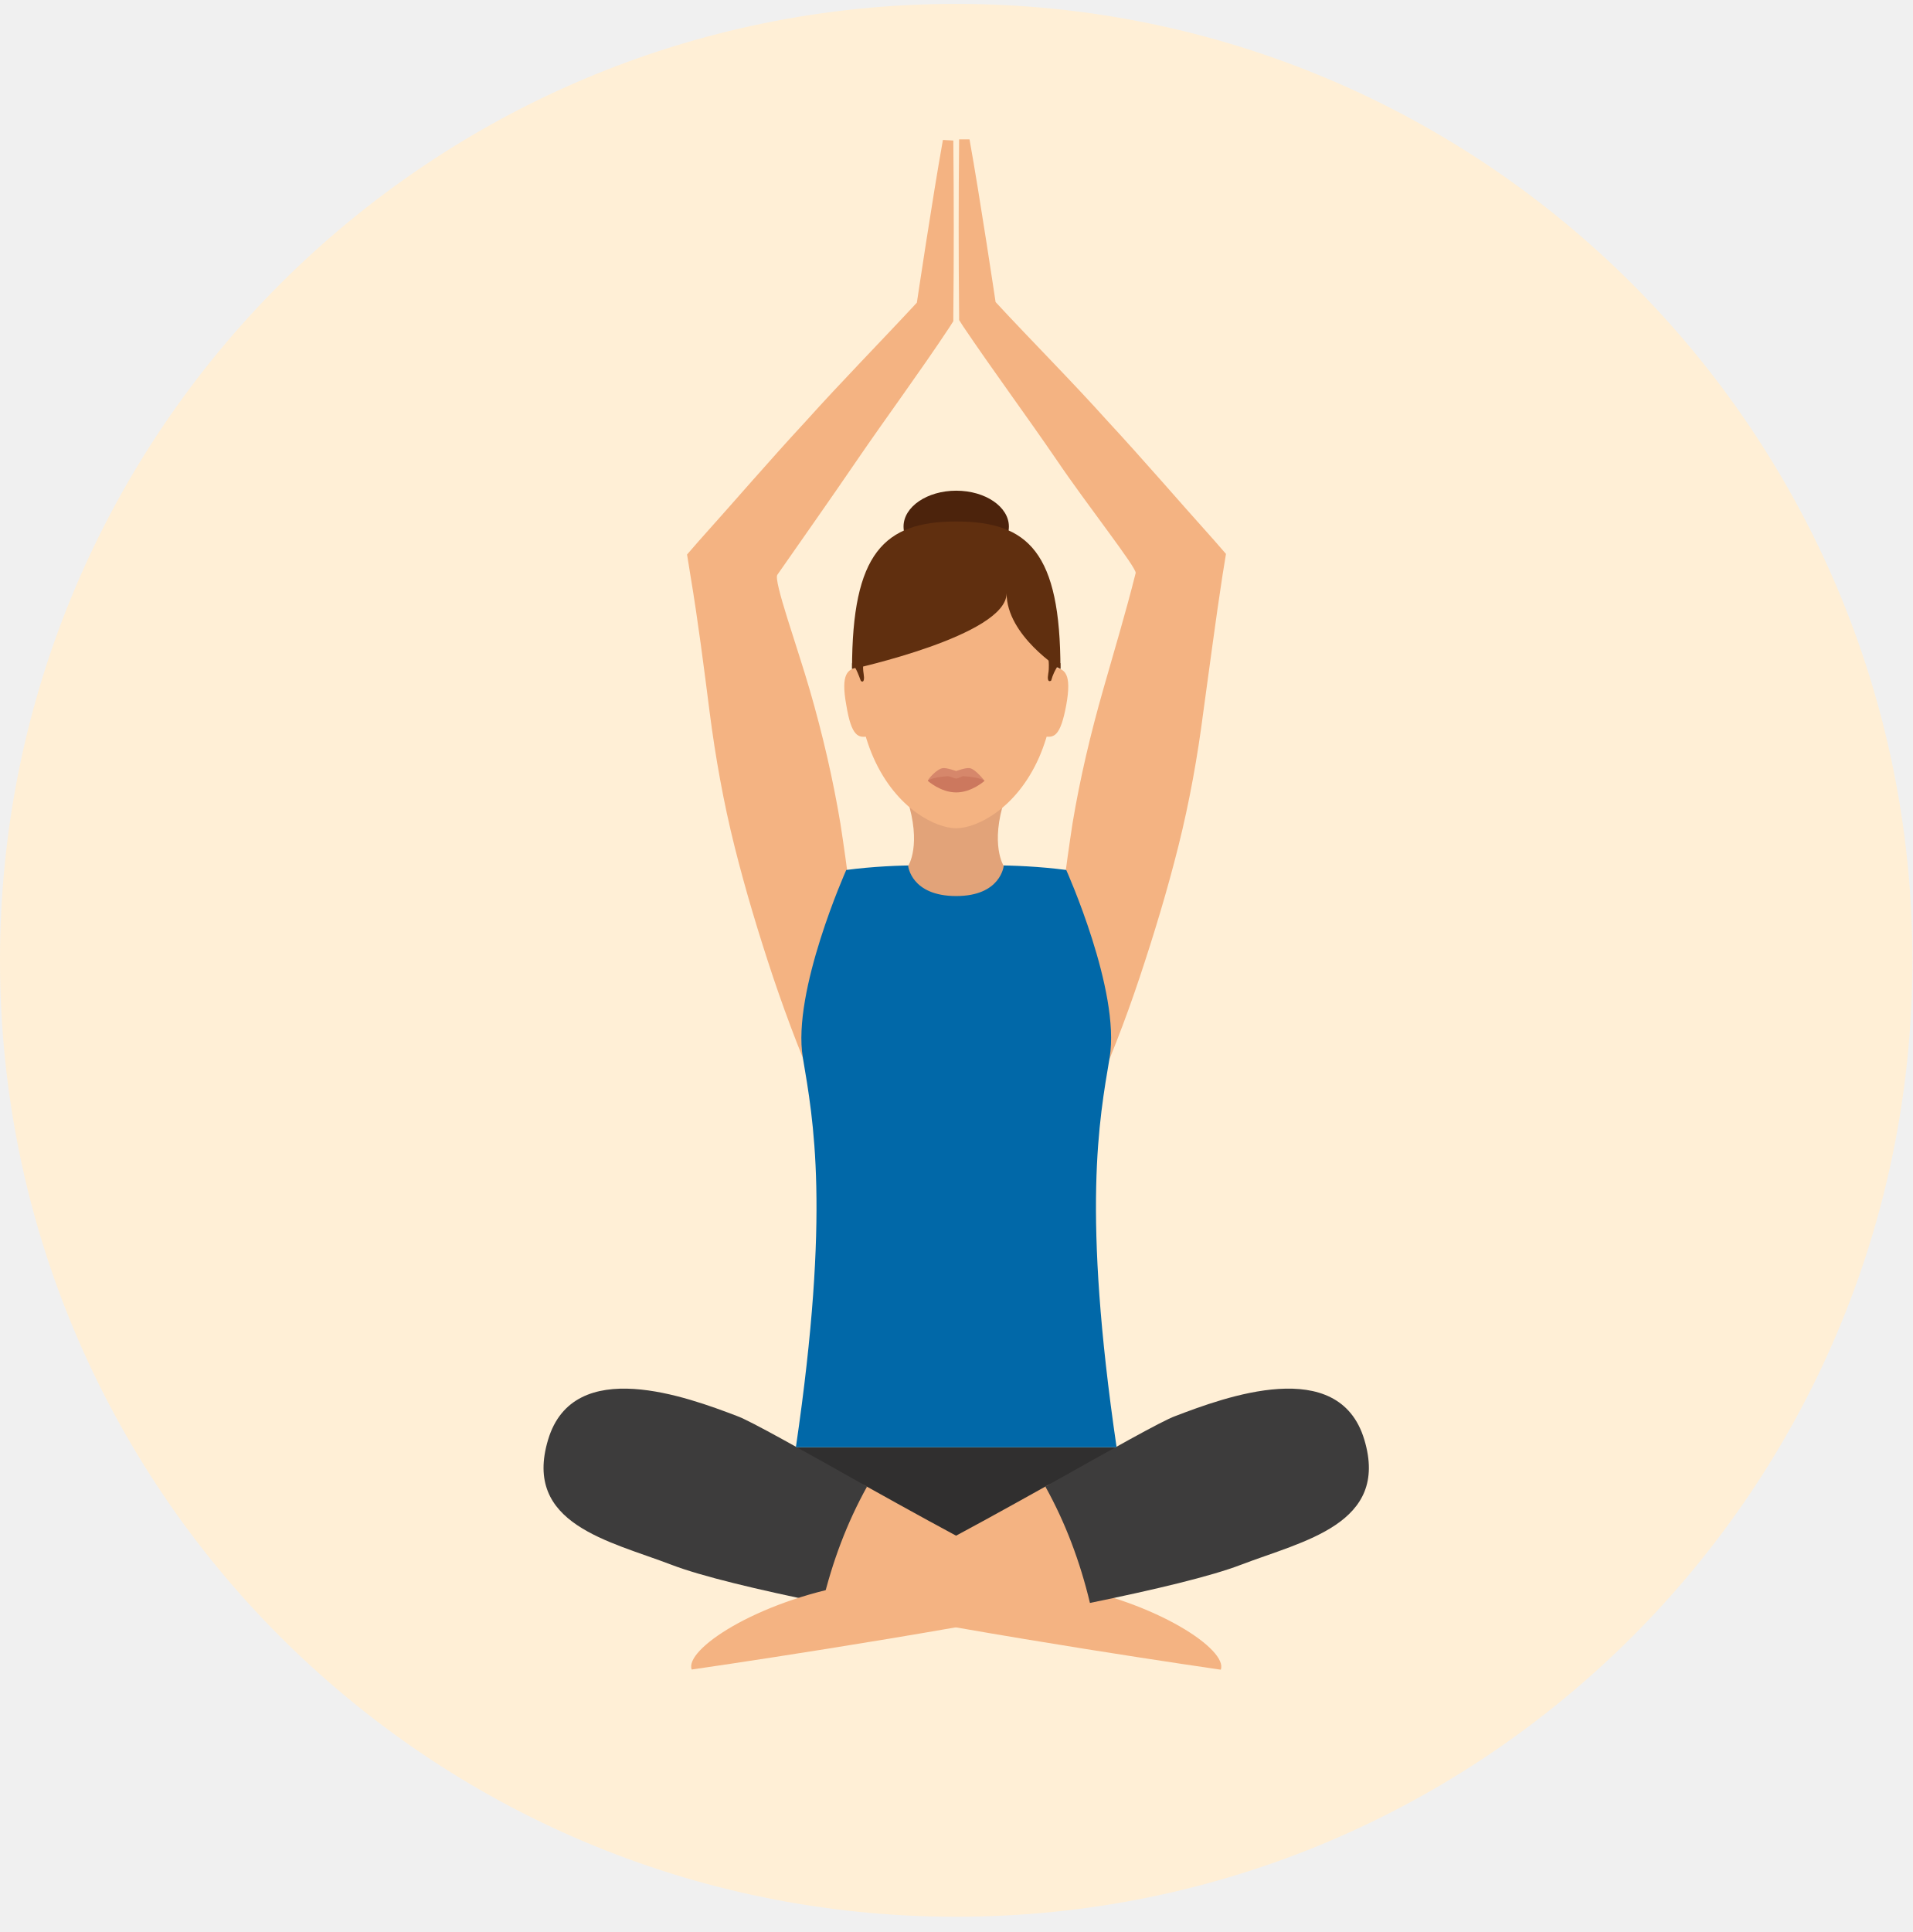
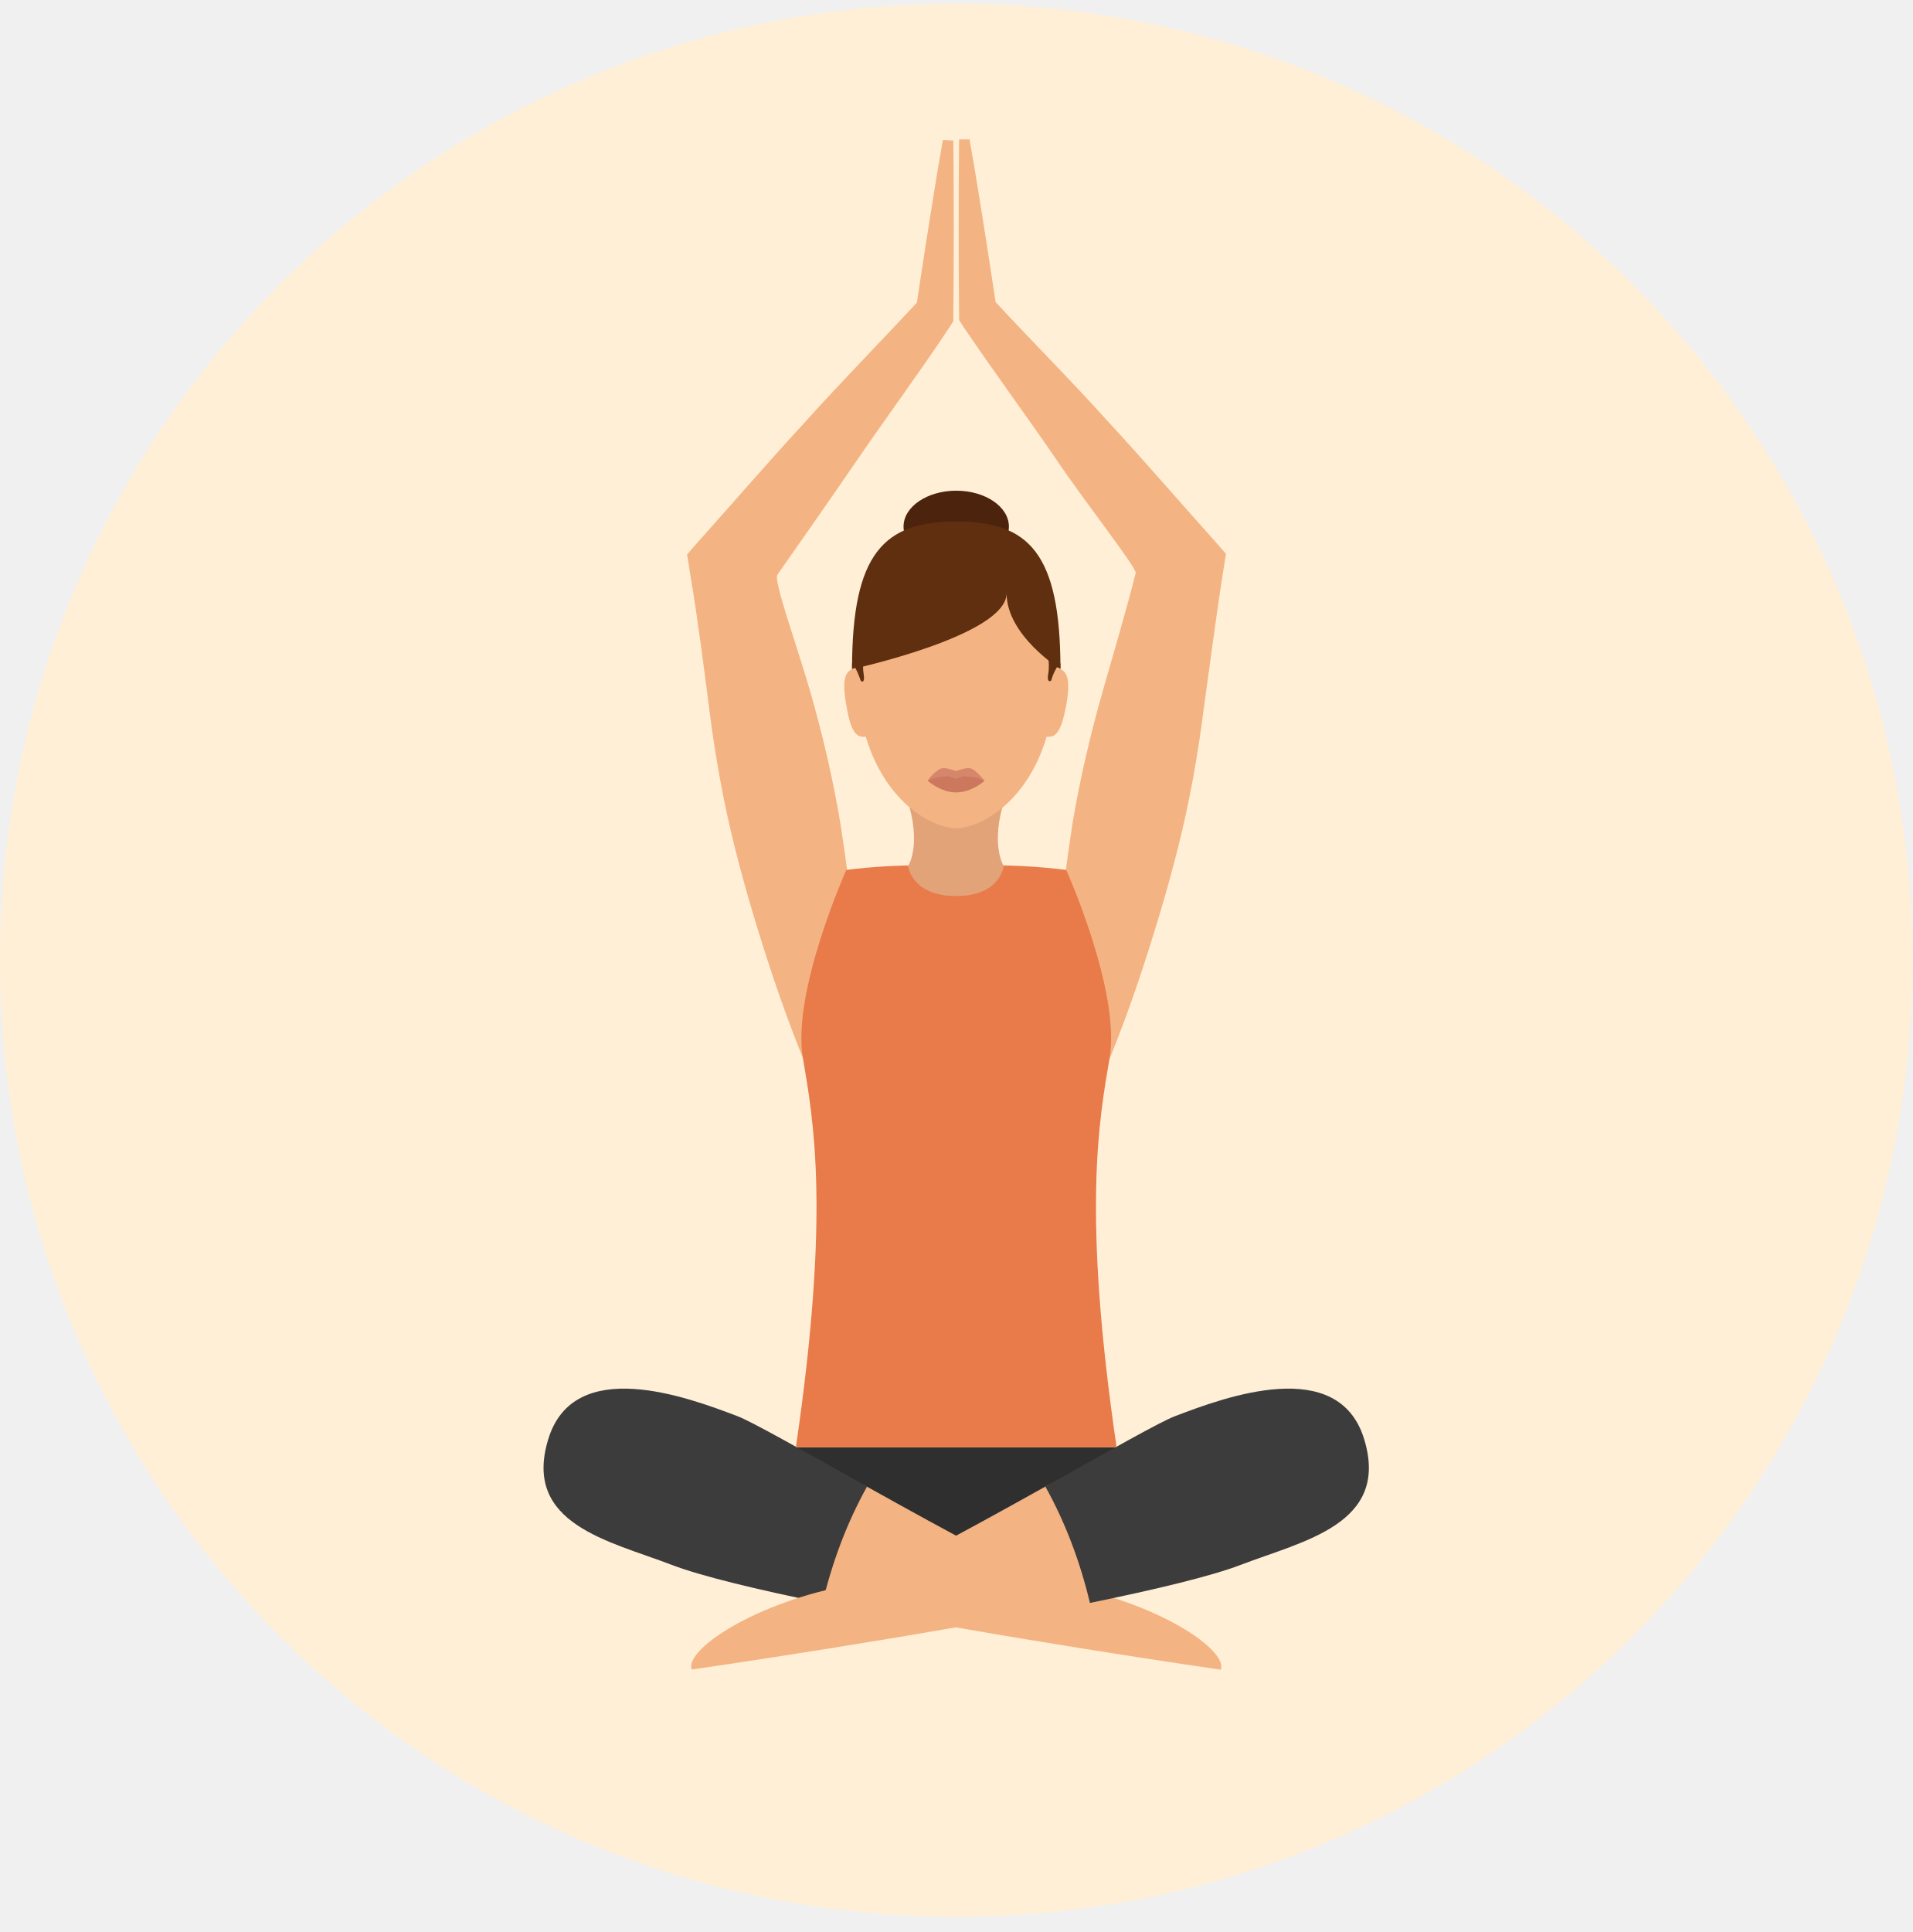
<svg xmlns="http://www.w3.org/2000/svg" width="100" height="101" viewBox="0 0 100 101" fill="none">
  <g clip-path="url(#clip0_4432_3273)">
    <path d="M0 50.203C0 22.593 22.39 0.203 50 0.203C77.61 0.203 100 22.593 100 50.203C100 77.813 77.61 100.203 50 100.203C22.39 100.203 0 77.813 0 50.203Z" fill="#FFEFD6" />
    <path d="M50.696 7.285C51.241 10.312 52.059 15.791 52.059 15.791C53.965 17.849 56.024 19.907 57.9 21.996C59.807 24.054 61.623 26.173 63.5 28.261L64.106 28.958L63.924 30.078C63.561 32.438 63.258 34.8 62.925 37.191C62.622 39.552 62.199 41.913 61.623 44.213C61.048 46.514 60.352 48.814 59.596 51.084C58.839 53.354 57.961 55.624 56.962 57.804L55.025 57.471C54.934 54.959 55.055 52.597 55.237 50.176C55.418 47.785 55.721 45.394 56.084 43.033C56.478 40.672 57.023 38.371 57.688 36.041C58.264 34.013 58.869 32.015 59.384 29.956C59.444 29.684 56.811 26.355 55.237 24.024C53.663 21.723 51.938 19.393 50.364 17.062L50.152 16.729V16.487C50.121 13.43 50.121 10.342 50.152 7.285H50.696Z" fill="#F4B382" />
    <path d="M41.617 75.656L41.98 78.774L50.002 80.802L58.023 78.774L58.386 75.656H41.617Z" fill="#302F2F" />
    <path d="M49.849 7.347C49.88 10.404 49.88 13.491 49.849 16.548V16.791L49.638 17.123C48.094 19.454 46.368 21.785 44.794 24.085C43.432 26.083 42.04 28.05 40.648 30.048C40.436 30.351 41.677 33.771 42.343 36.072C43.009 38.372 43.553 40.703 43.947 43.064C44.31 45.425 44.613 47.786 44.794 50.207C44.976 52.629 45.097 54.99 45.006 57.502L43.069 57.835C42.07 55.656 41.193 53.355 40.436 51.115C39.679 48.845 38.983 46.545 38.408 44.244C37.833 41.944 37.409 39.583 37.106 37.222C36.804 34.861 36.501 32.47 36.107 30.109L35.926 28.989L36.531 28.293C38.408 26.204 40.224 24.085 42.131 22.027C44.008 19.939 46.035 17.88 47.943 15.822C47.943 15.822 48.76 10.343 49.305 7.316L49.849 7.347Z" fill="#F4B382" />
    <path d="M45.339 77.722C49.516 80.053 54.208 82.626 55.419 82.838C60.504 83.746 64.227 86.258 63.833 87.287C63.833 87.287 51.847 85.562 43.039 83.776C39.618 83.11 42.1 75.936 45.339 77.722Z" fill="#F4B382" />
    <path d="M45.338 77.714C42.099 75.898 39.224 74.264 38.528 74.022C35.985 73.053 29.992 70.813 28.66 75.263C27.328 79.682 31.869 80.56 35.107 81.801C36.681 82.406 39.617 83.102 43.008 83.798C43.522 81.649 44.279 79.621 45.338 77.714Z" fill="#3D3C3C" />
    <path d="M54.663 77.714C50.486 80.045 45.795 82.618 44.584 82.83C39.499 83.738 35.776 86.25 36.169 87.279C36.169 87.279 48.156 85.554 56.964 83.768C60.384 83.102 57.902 75.928 54.663 77.714Z" fill="#F4B382" />
    <path d="M54.662 77.714C57.901 75.898 60.776 74.264 61.473 74.022C64.015 73.053 70.008 70.813 71.34 75.263C72.672 79.682 68.132 80.56 64.893 81.801C63.319 82.406 60.383 83.102 56.993 83.798C56.478 81.649 55.721 79.621 54.662 77.714Z" fill="#3D3C3C" />
-     <path d="M58.023 55.288C58.598 51.807 55.753 45.48 55.753 45.48C54.391 45.299 52.968 45.238 51.909 45.238H48.095C47.005 45.238 45.613 45.299 44.251 45.48C44.251 45.48 41.405 51.837 41.98 55.288C42.525 58.526 43.433 63.279 41.617 75.658H50.002H58.386C56.57 63.279 57.478 58.526 58.023 55.288Z" fill="#0168A8" />
+     <path d="M58.023 55.288C58.598 51.807 55.753 45.48 55.753 45.48C54.391 45.299 52.968 45.238 51.909 45.238H48.095C47.005 45.238 45.613 45.299 44.251 45.48C44.251 45.48 41.405 51.837 41.98 55.288C42.525 58.526 43.433 63.279 41.617 75.658H50.002H58.386C56.57 63.279 57.478 58.526 58.023 55.288Z" fill="#E97A4A" />
    <path d="M52.543 41.758H47.428C48.215 44.179 47.488 45.269 47.488 45.269C47.488 45.269 47.64 46.843 50.001 46.843C52.331 46.843 52.483 45.269 52.483 45.269C52.483 45.269 51.756 44.149 52.543 41.758Z" fill="#E2A379" />
    <path d="M55.237 34.703C55.237 28.619 52.876 27.227 50 27.227C47.094 27.227 44.764 28.619 44.764 34.703C44.764 36.761 45.127 38.365 45.672 39.606C46.883 42.331 48.971 43.299 50 43.299C51.029 43.299 53.118 42.331 54.329 39.606C54.873 38.365 55.237 36.761 55.237 34.703Z" fill="#F4B382" />
    <path d="M51.482 40.822C51.482 40.822 50.816 41.155 49.999 41.155C49.181 41.155 48.516 40.822 48.516 40.822C48.516 40.731 49 40.186 49.303 40.156C49.484 40.126 49.999 40.307 49.999 40.307C49.999 40.307 50.483 40.126 50.695 40.156C50.998 40.186 51.482 40.822 51.482 40.822Z" fill="#D6876B" />
    <path d="M51.482 40.82C51.482 40.82 50.816 41.426 49.999 41.426C49.181 41.426 48.516 40.82 48.516 40.82C48.516 40.82 48.667 40.639 49.545 40.578C49.696 40.578 49.878 40.699 49.999 40.699C50.12 40.699 50.271 40.578 50.392 40.578C51.3 40.639 51.482 40.82 51.482 40.82Z" fill="#CC785E" />
    <path d="M50.001 29.406C51.522 29.406 52.755 28.566 52.755 27.529C52.755 26.493 51.522 25.652 50.001 25.652C48.479 25.652 47.246 26.493 47.246 27.529C47.246 28.566 48.479 29.406 50.001 29.406Z" fill="#4C230C" />
    <path d="M55.45 34.98C55.45 28.896 53.785 27.262 50.001 27.262C46.218 27.262 44.553 28.927 44.553 34.98C44.553 34.98 52.635 33.225 52.635 31.015C52.635 33.225 55.45 34.98 55.45 34.98Z" fill="#602F0F" />
    <path d="M44.252 36.858C44.525 38.523 44.888 38.583 45.402 38.493L44.857 34.891C44.343 34.981 43.949 35.193 44.252 36.858Z" fill="#F4B382" />
    <path d="M55.148 34.891L54.603 38.493C55.118 38.583 55.451 38.493 55.754 36.858C56.056 35.193 55.663 34.981 55.148 34.891Z" fill="#F4B382" />
    <path d="M45.158 35.217C45.128 35.035 45.128 34.884 45.128 34.732C45.128 34.551 45.158 34.43 45.158 34.43L44.553 34.672C44.553 34.763 44.553 34.853 44.553 34.944C44.553 34.944 44.613 34.914 44.734 34.884C44.734 34.884 44.734 34.884 44.704 34.884C44.795 35.035 44.886 35.247 45.007 35.58C45.007 35.61 45.249 35.792 45.158 35.217Z" fill="#602F0F" />
    <path d="M54.844 34.763C54.844 34.884 54.844 35.065 54.813 35.217C54.722 35.761 54.965 35.58 54.965 35.58C55.056 35.247 55.177 35.035 55.267 34.884C55.389 34.914 55.449 34.944 55.449 34.944C55.449 34.853 55.449 34.763 55.449 34.672L54.844 34.43C54.813 34.46 54.844 34.581 54.844 34.763Z" fill="#602F0F" />
  </g>
  <defs>
    <clipPath id="clip0_4432_3273">
      <rect width="100" height="100" fill="white" transform="translate(0 0.203125)" />
    </clipPath>
  </defs>
</svg>
